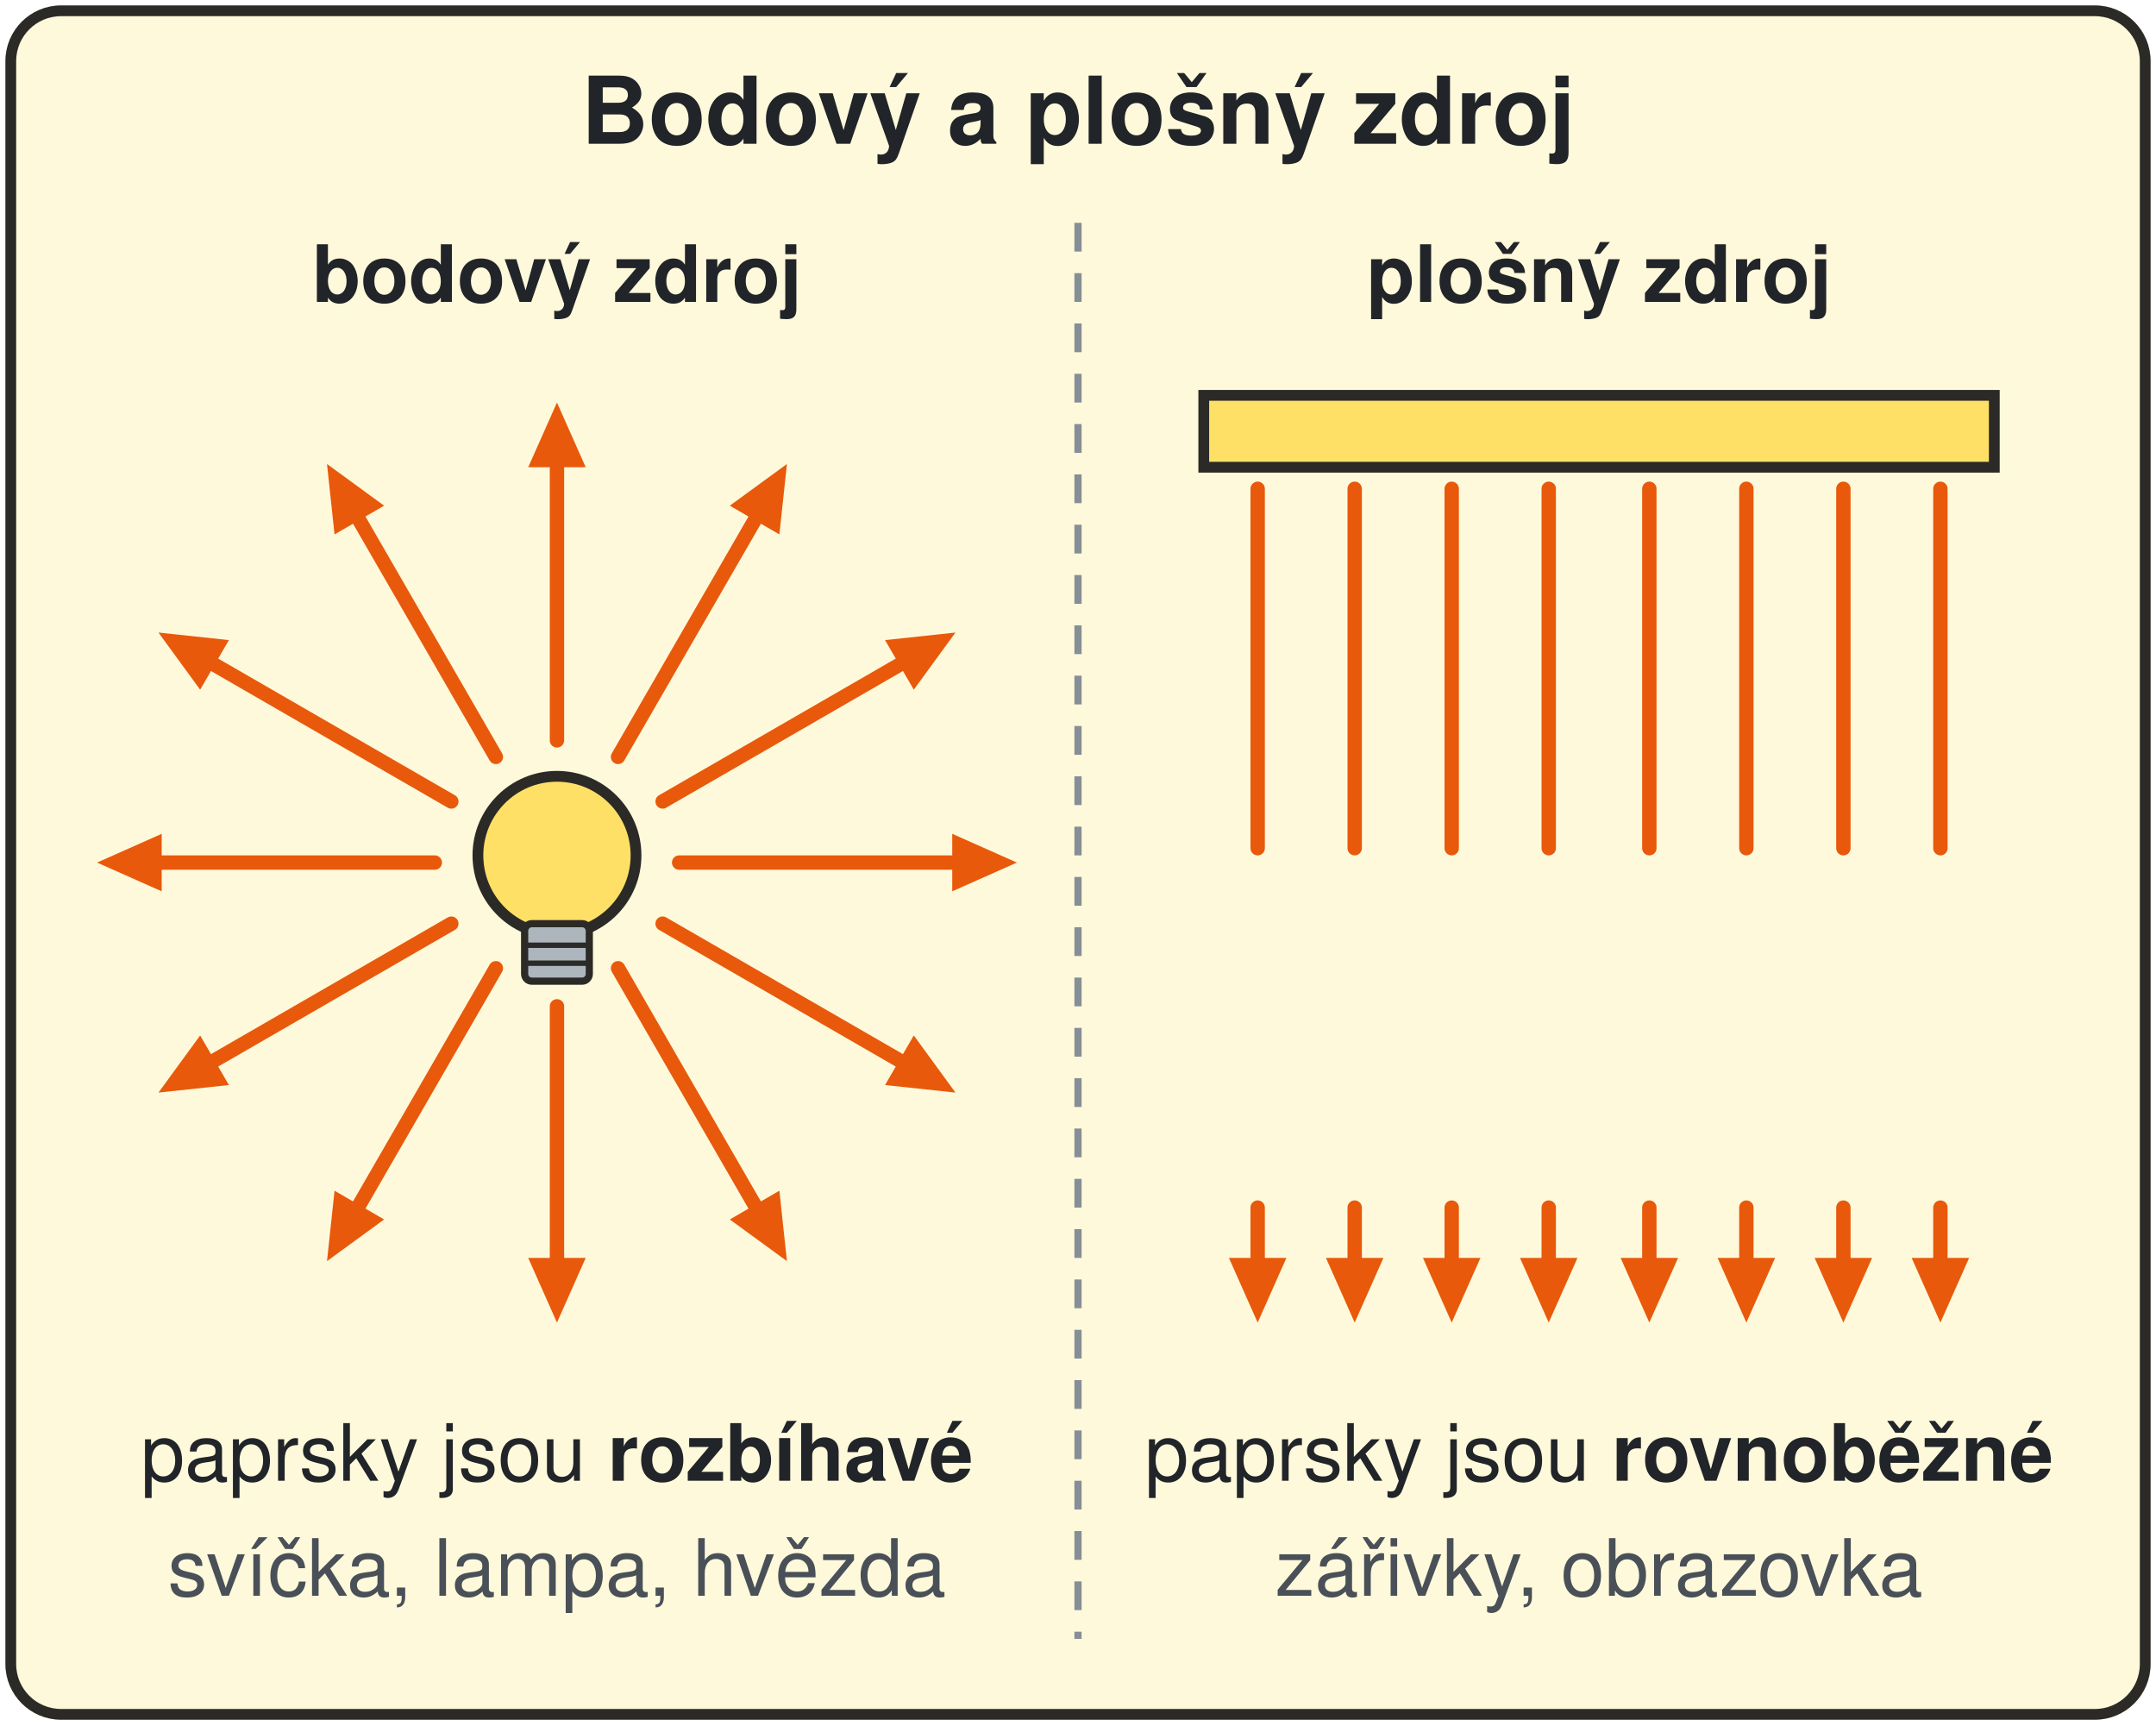
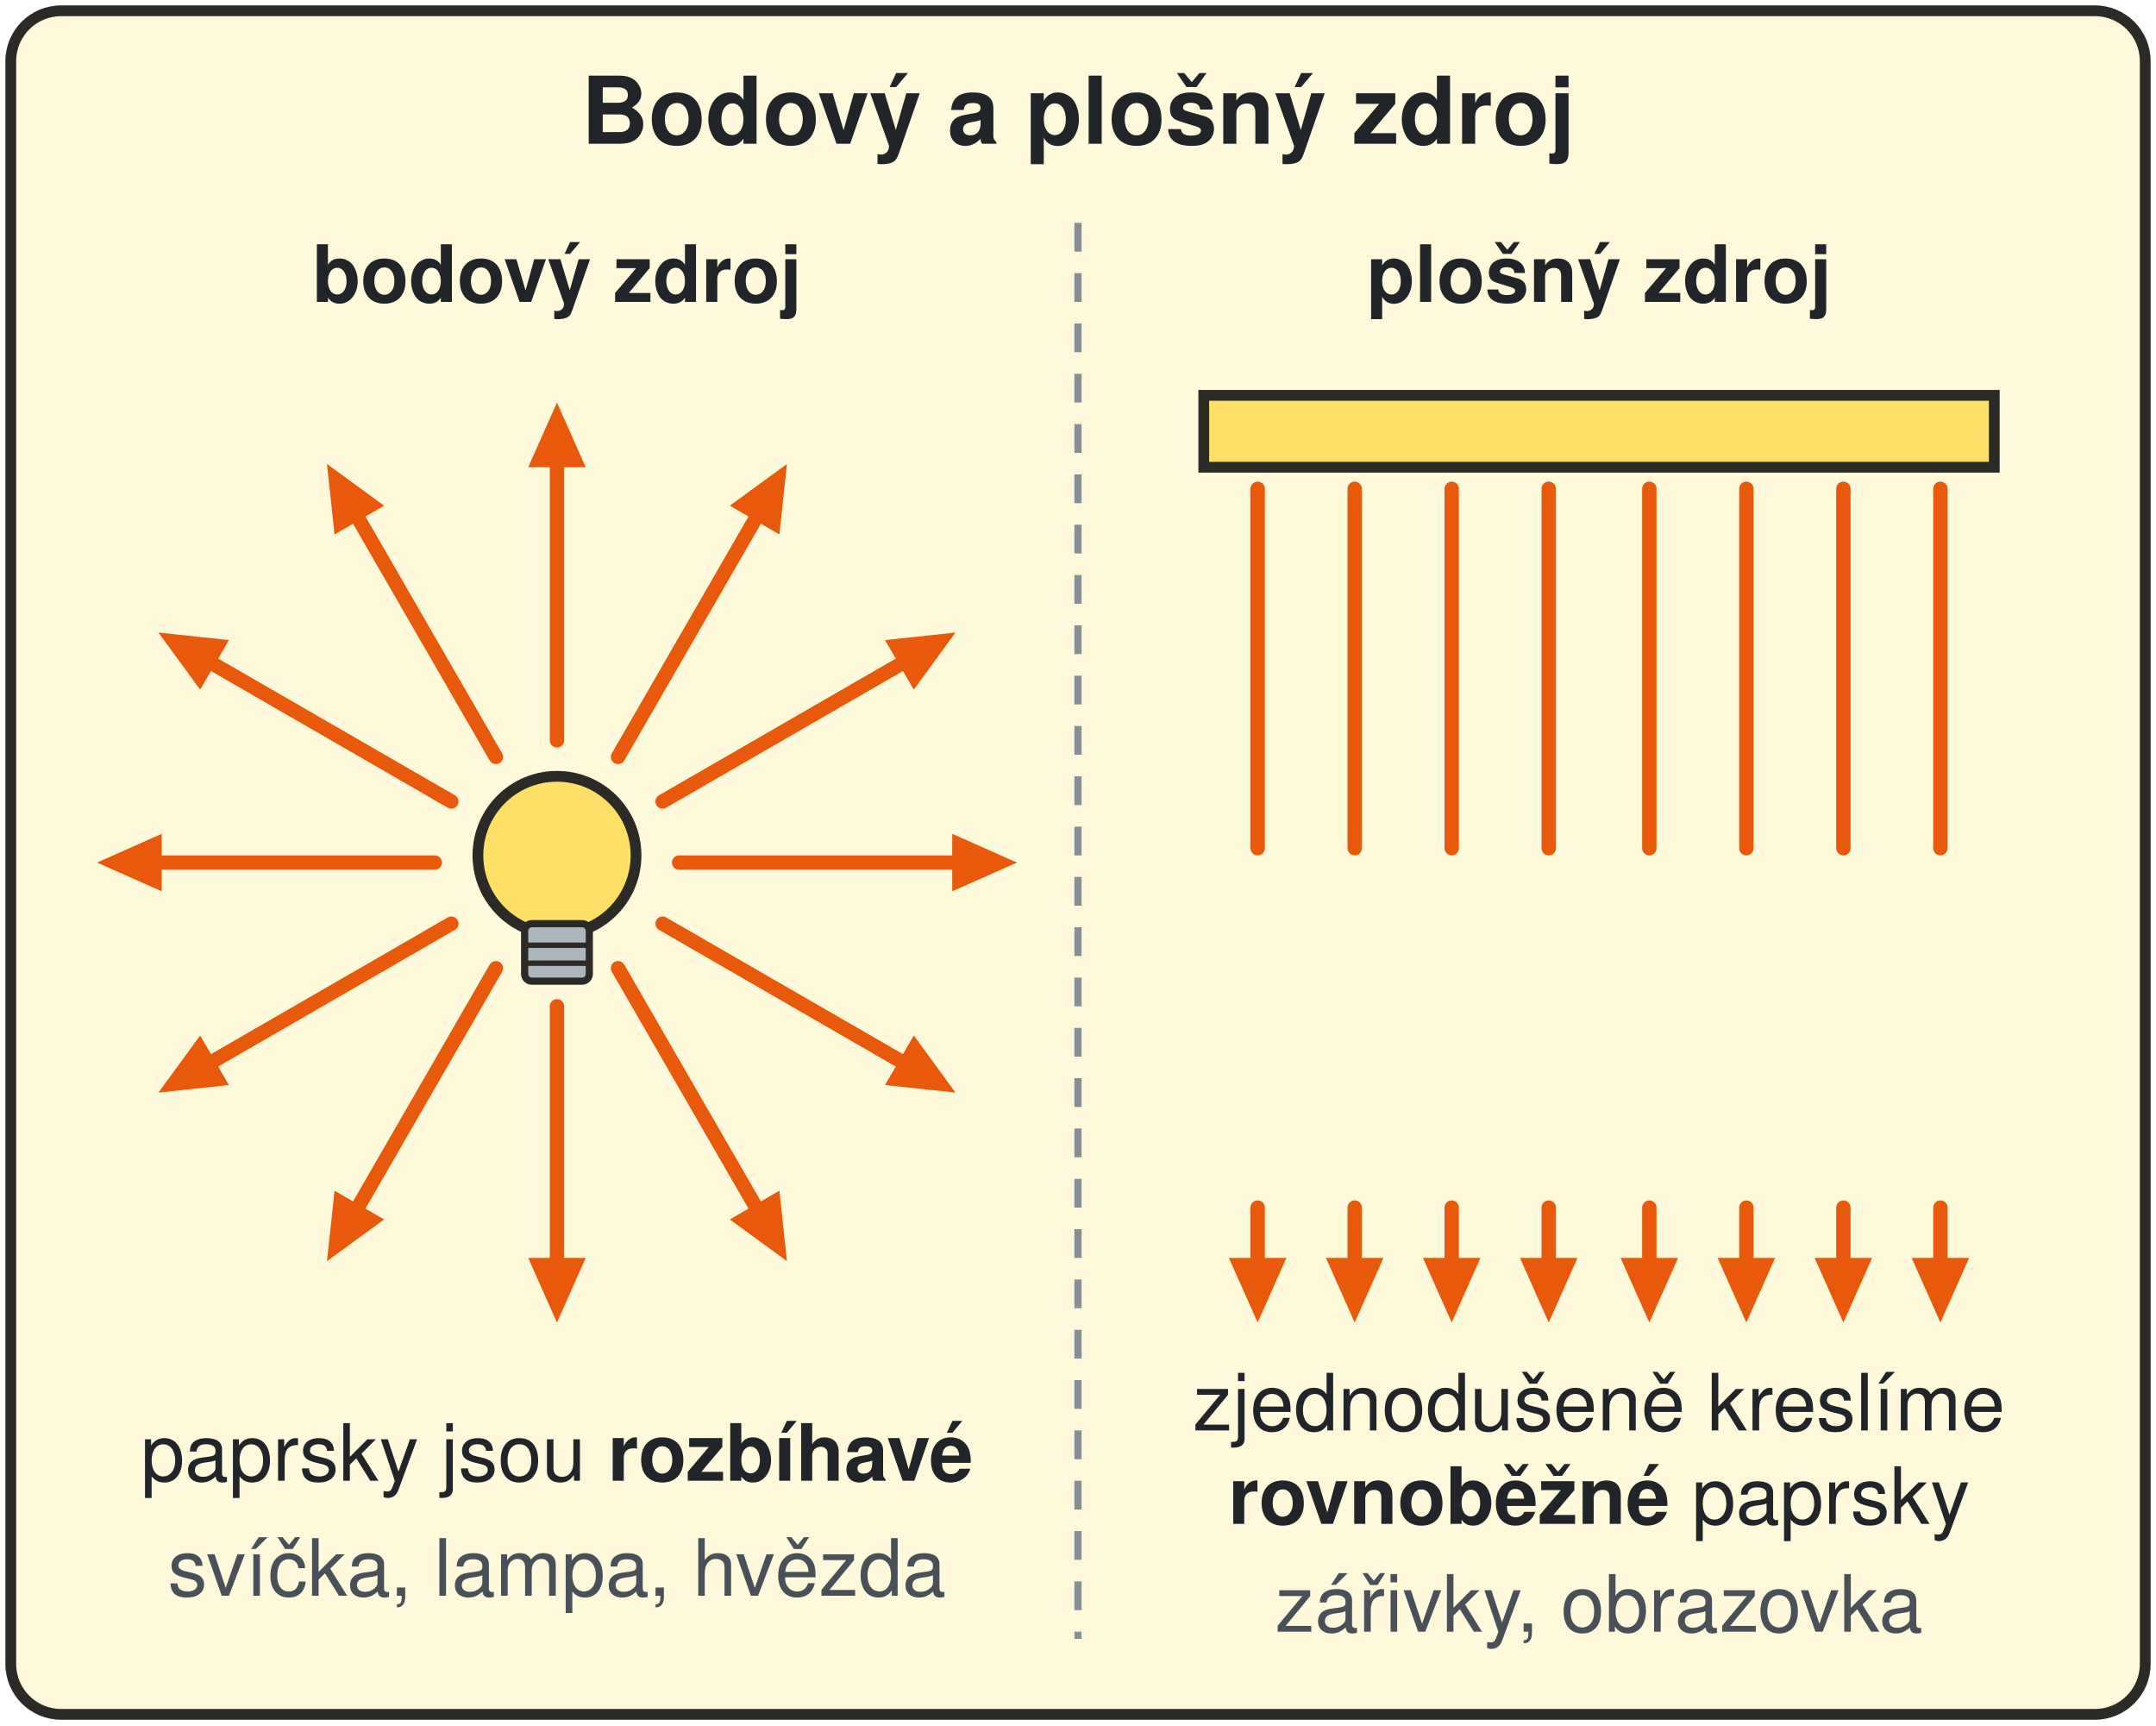
- <svg xmlns="http://www.w3.org/2000/svg" viewBox="0 0 600 480" font-family="'Segoe UI', Helvetica, Arial, sans-serif" role="img" aria-label="Vlevo bodový zdroj, žárovka: paprsky z ní vycházejí do všech směrů a jsou rozbíhavé, například svíčka, lampa nebo hvězda. Vpravo plošný zdroj, svítící pás: paprsky jsou rovnoběžné, například řada zářivek nebo obrazovka. Animace: paprsky vyletí ze zdrojů.">
+ <svg xmlns="http://www.w3.org/2000/svg" viewBox="0 0 600 480" font-family="'Segoe UI', Helvetica, Arial, sans-serif" role="img" aria-label="Vlevo bodový zdroj, žárovka: paprsky z ní vycházejí do všech směrů a jsou rozbíhavé, například svíčka, lampa nebo hvězda. Vpravo plošný zdroj, svítící pás: jeho paprsky kreslíme zjednodušeně jako rovnoběžné, například řada zářivek nebo obrazovka. Animace: paprsky vyletí ze zdrojů.">
  <style>
/* Animace (8 s, smyčka): paprsky vyletí ze zdrojů (5–35 %), šipky se objeví při doletu (35 %), drží, zmizí 92–98 %.
   Bez animace (prefers-reduced-motion) = koncový stav: atributy níže ukazují vše. */
.pr { stroke-dasharray: 100; animation: pr 8s linear infinite; }
.sp { animation: sp 8s linear infinite; }
.celek { animation: celek 8s linear infinite; }
@keyframes pr { 0%, 5% { stroke-dashoffset: 100; } 35%, 100% { stroke-dashoffset: 0; } }
@keyframes sp { 0%, 34% { opacity: 0; } 35%, 100% { opacity: 1; } }
@keyframes celek { 0%, 92% { opacity: 1; } 98%, 100% { opacity: 0; } }
@media (prefers-reduced-motion: reduce) { .pr, .sp, .celek { animation: none; } }
</style>
  <rect x="3" y="3" width="594" height="474" rx="14" fill="#fff9db" stroke="#2b2a26" stroke-width="3" />
  <text x="300" y="40" font-size="26" font-weight="bold" fill="#212529" text-anchor="middle">Bodový a plošný zdroj</text>
  <line x1="300" y1="62" x2="300" y2="456" stroke="#868e96" stroke-width="2" stroke-dasharray="8 6" />
  <text x="155" y="84" font-size="22" font-weight="bold" fill="#212529" text-anchor="middle">bodový zdroj</text>
  <text x="445" y="84" font-size="22" font-weight="bold" fill="#212529" text-anchor="middle">plošný zdroj</text>
  <g class="celek">
    <g stroke="#e8590c" stroke-width="4" stroke-linecap="round">
      <line class="pr" pathLength="100" x1="189" y1="240" x2="269" y2="240" />
      <line class="pr" pathLength="100" x1="184.4" y1="257" x2="253.7" y2="297" />
      <line class="pr" pathLength="100" x1="172" y1="269.4" x2="212" y2="338.7" />
      <line class="pr" pathLength="100" x1="155" y1="280" x2="155" y2="354" />
      <line class="pr" pathLength="100" x1="138" y1="269.4" x2="98" y2="338.7" />
      <line class="pr" pathLength="100" x1="125.6" y1="257" x2="56.3" y2="297" />
      <line class="pr" pathLength="100" x1="121" y1="240" x2="41" y2="240" />
      <line class="pr" pathLength="100" x1="125.6" y1="223" x2="56.3" y2="183" />
      <line class="pr" pathLength="100" x1="138" y1="210.6" x2="98" y2="141.3" />
      <line class="pr" pathLength="100" x1="155" y1="206" x2="155" y2="126" />
      <line class="pr" pathLength="100" x1="172" y1="210.6" x2="212" y2="141.3" />
      <line class="pr" pathLength="100" x1="184.4" y1="223" x2="253.7" y2="183" />
    </g>
    <g class="sp" fill="#e8590c">
      <polygon points="283,240 265,248 265,232" />
      <polygon points="265.9,304 246.3,301.9 254.3,288.1" />
      <polygon points="219,350.9 203.1,339.3 216.9,331.3" />
      <polygon points="155,368 147,350 163,350" />
      <polygon points="91,350.9 93.1,331.3 106.9,339.3" />
      <polygon points="44.1,304 55.7,288.1 63.7,301.9" />
      <polygon points="27,240 45,232 45,248" />
      <polygon points="44.1,176 63.7,178.1 55.7,191.9" />
      <polygon points="91,129.1 106.9,140.7 93.1,148.7" />
      <polygon points="155,112 163,130 147,130" />
      <polygon points="219,129.1 216.9,148.7 203.1,140.7" />
      <polygon points="265.9,176 254.3,191.9 246.3,178.1" />
    </g>
  </g>
  <circle cx="155" cy="238" r="22" fill="#ffe066" stroke="#2b2a26" stroke-width="3" />
  <rect x="146" y="257" width="18" height="16" rx="2" fill="#adb5bd" stroke="#2b2a26" stroke-width="2" />
  <line x1="146" y1="263" x2="164" y2="263" stroke="#2b2a26" stroke-width="1.5" />
  <line x1="146" y1="268" x2="164" y2="268" stroke="#2b2a26" stroke-width="1.5" />
  <rect x="335" y="110" width="220" height="20" fill="#ffe066" stroke="#2b2a26" stroke-width="3" />
  <g class="celek">
    <g stroke="#e8590c" stroke-width="4" stroke-linecap="round">
      <line class="pr" pathLength="100" x1="350" y1="136" x2="350" y2="354" />
      <line class="pr" pathLength="100" x1="377" y1="136" x2="377" y2="354" />
      <line class="pr" pathLength="100" x1="404" y1="136" x2="404" y2="354" />
      <line class="pr" pathLength="100" x1="431" y1="136" x2="431" y2="354" />
      <line class="pr" pathLength="100" x1="459" y1="136" x2="459" y2="354" />
      <line class="pr" pathLength="100" x1="486" y1="136" x2="486" y2="354" />
      <line class="pr" pathLength="100" x1="513" y1="136" x2="513" y2="354" />
      <line class="pr" pathLength="100" x1="540" y1="136" x2="540" y2="354" />
    </g>
    <g class="sp" fill="#e8590c">
      <polygon points="350,368 342,350 358,350" />
      <polygon points="377,368 369,350 385,350" />
      <polygon points="404,368 396,350 412,350" />
      <polygon points="431,368 423,350 439,350" />
      <polygon points="459,368 451,350 467,350" />
      <polygon points="486,368 478,350 494,350" />
      <polygon points="513,368 505,350 521,350" />
      <polygon points="540,368 532,350 548,350" />
    </g>
  </g>
  <g font-size="22" fill="#212529" text-anchor="middle">
    <text x="155" y="412">paprsky jsou <tspan font-weight="bold">rozbíhavé</tspan>
    </text>
    <text x="155" y="444" fill="#495057">svíčka, lampa, hvězda</text>
-     <text x="445" y="412">paprsky jsou <tspan font-weight="bold">rovnoběžné</tspan>
-     </text>
-     <text x="445" y="444" fill="#495057">zářivky, obrazovka</text>
+     <text x="445" y="398">zjednodušeně kreslíme</text>
+     <text x="445" y="424">
+       <tspan font-weight="bold">rovnoběžné</tspan> paprsky</text>
+     <text x="445" y="454" fill="#495057">zářivky, obrazovka</text>
  </g>
</svg>
